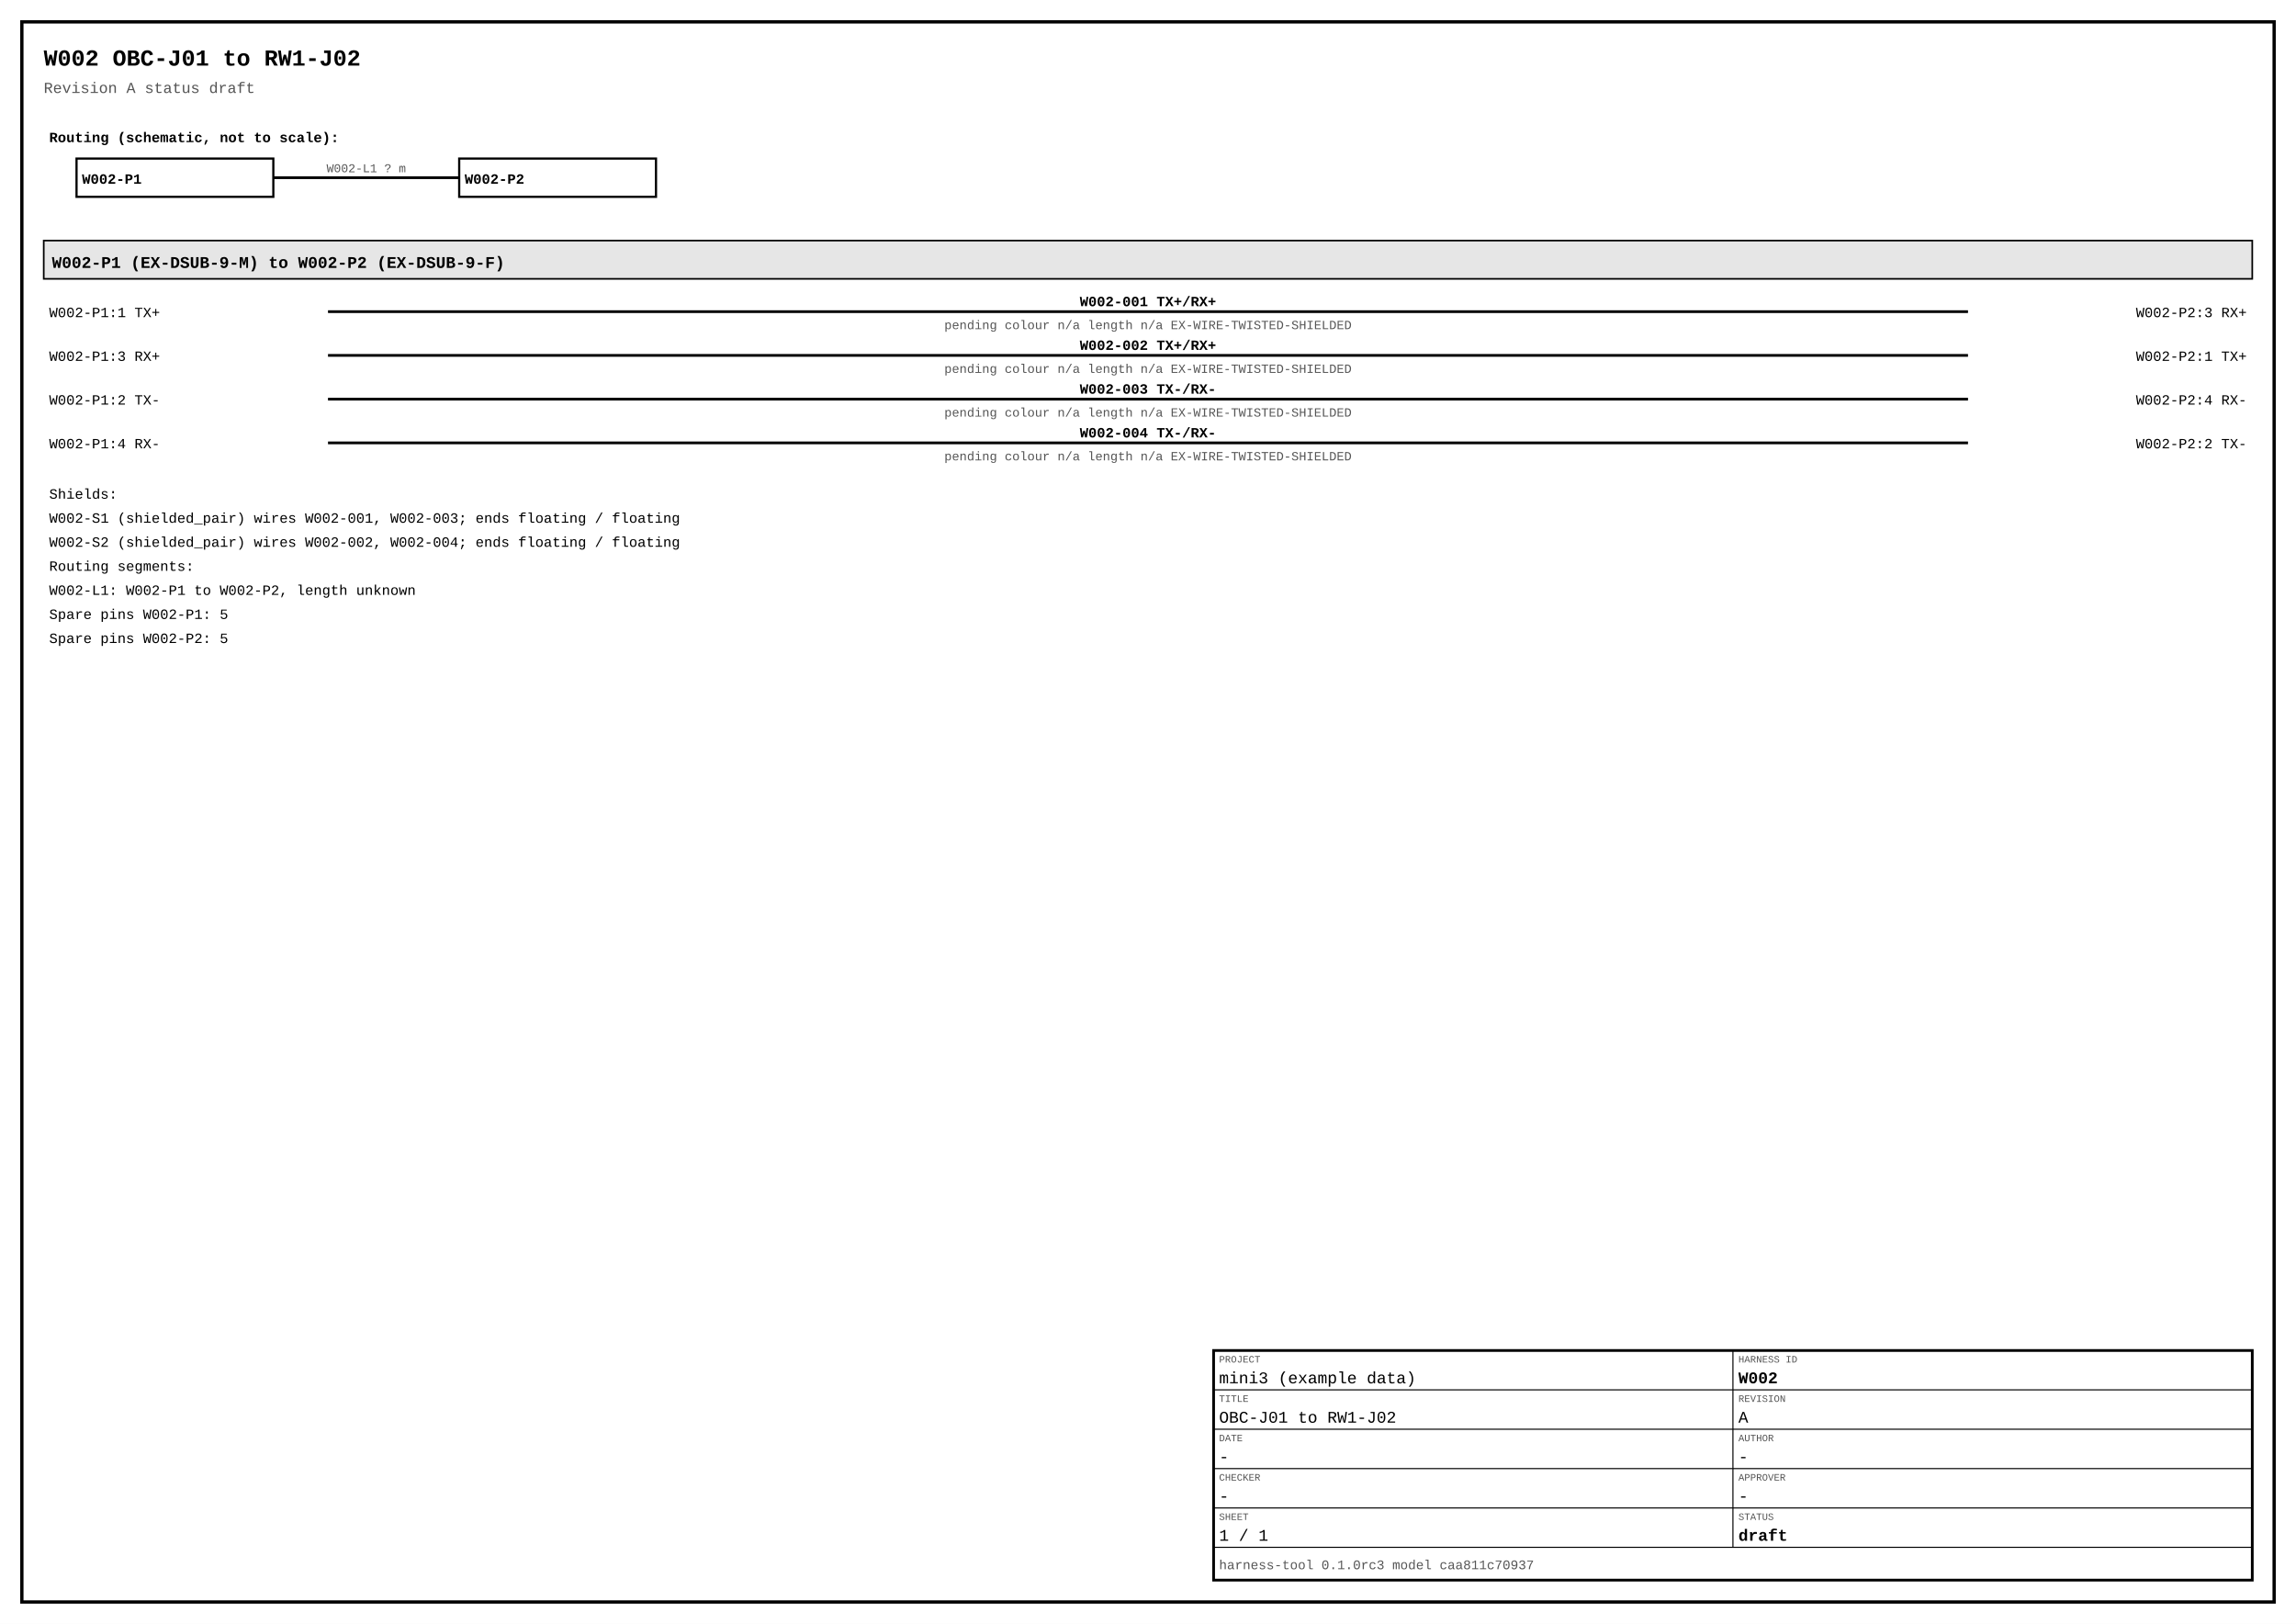
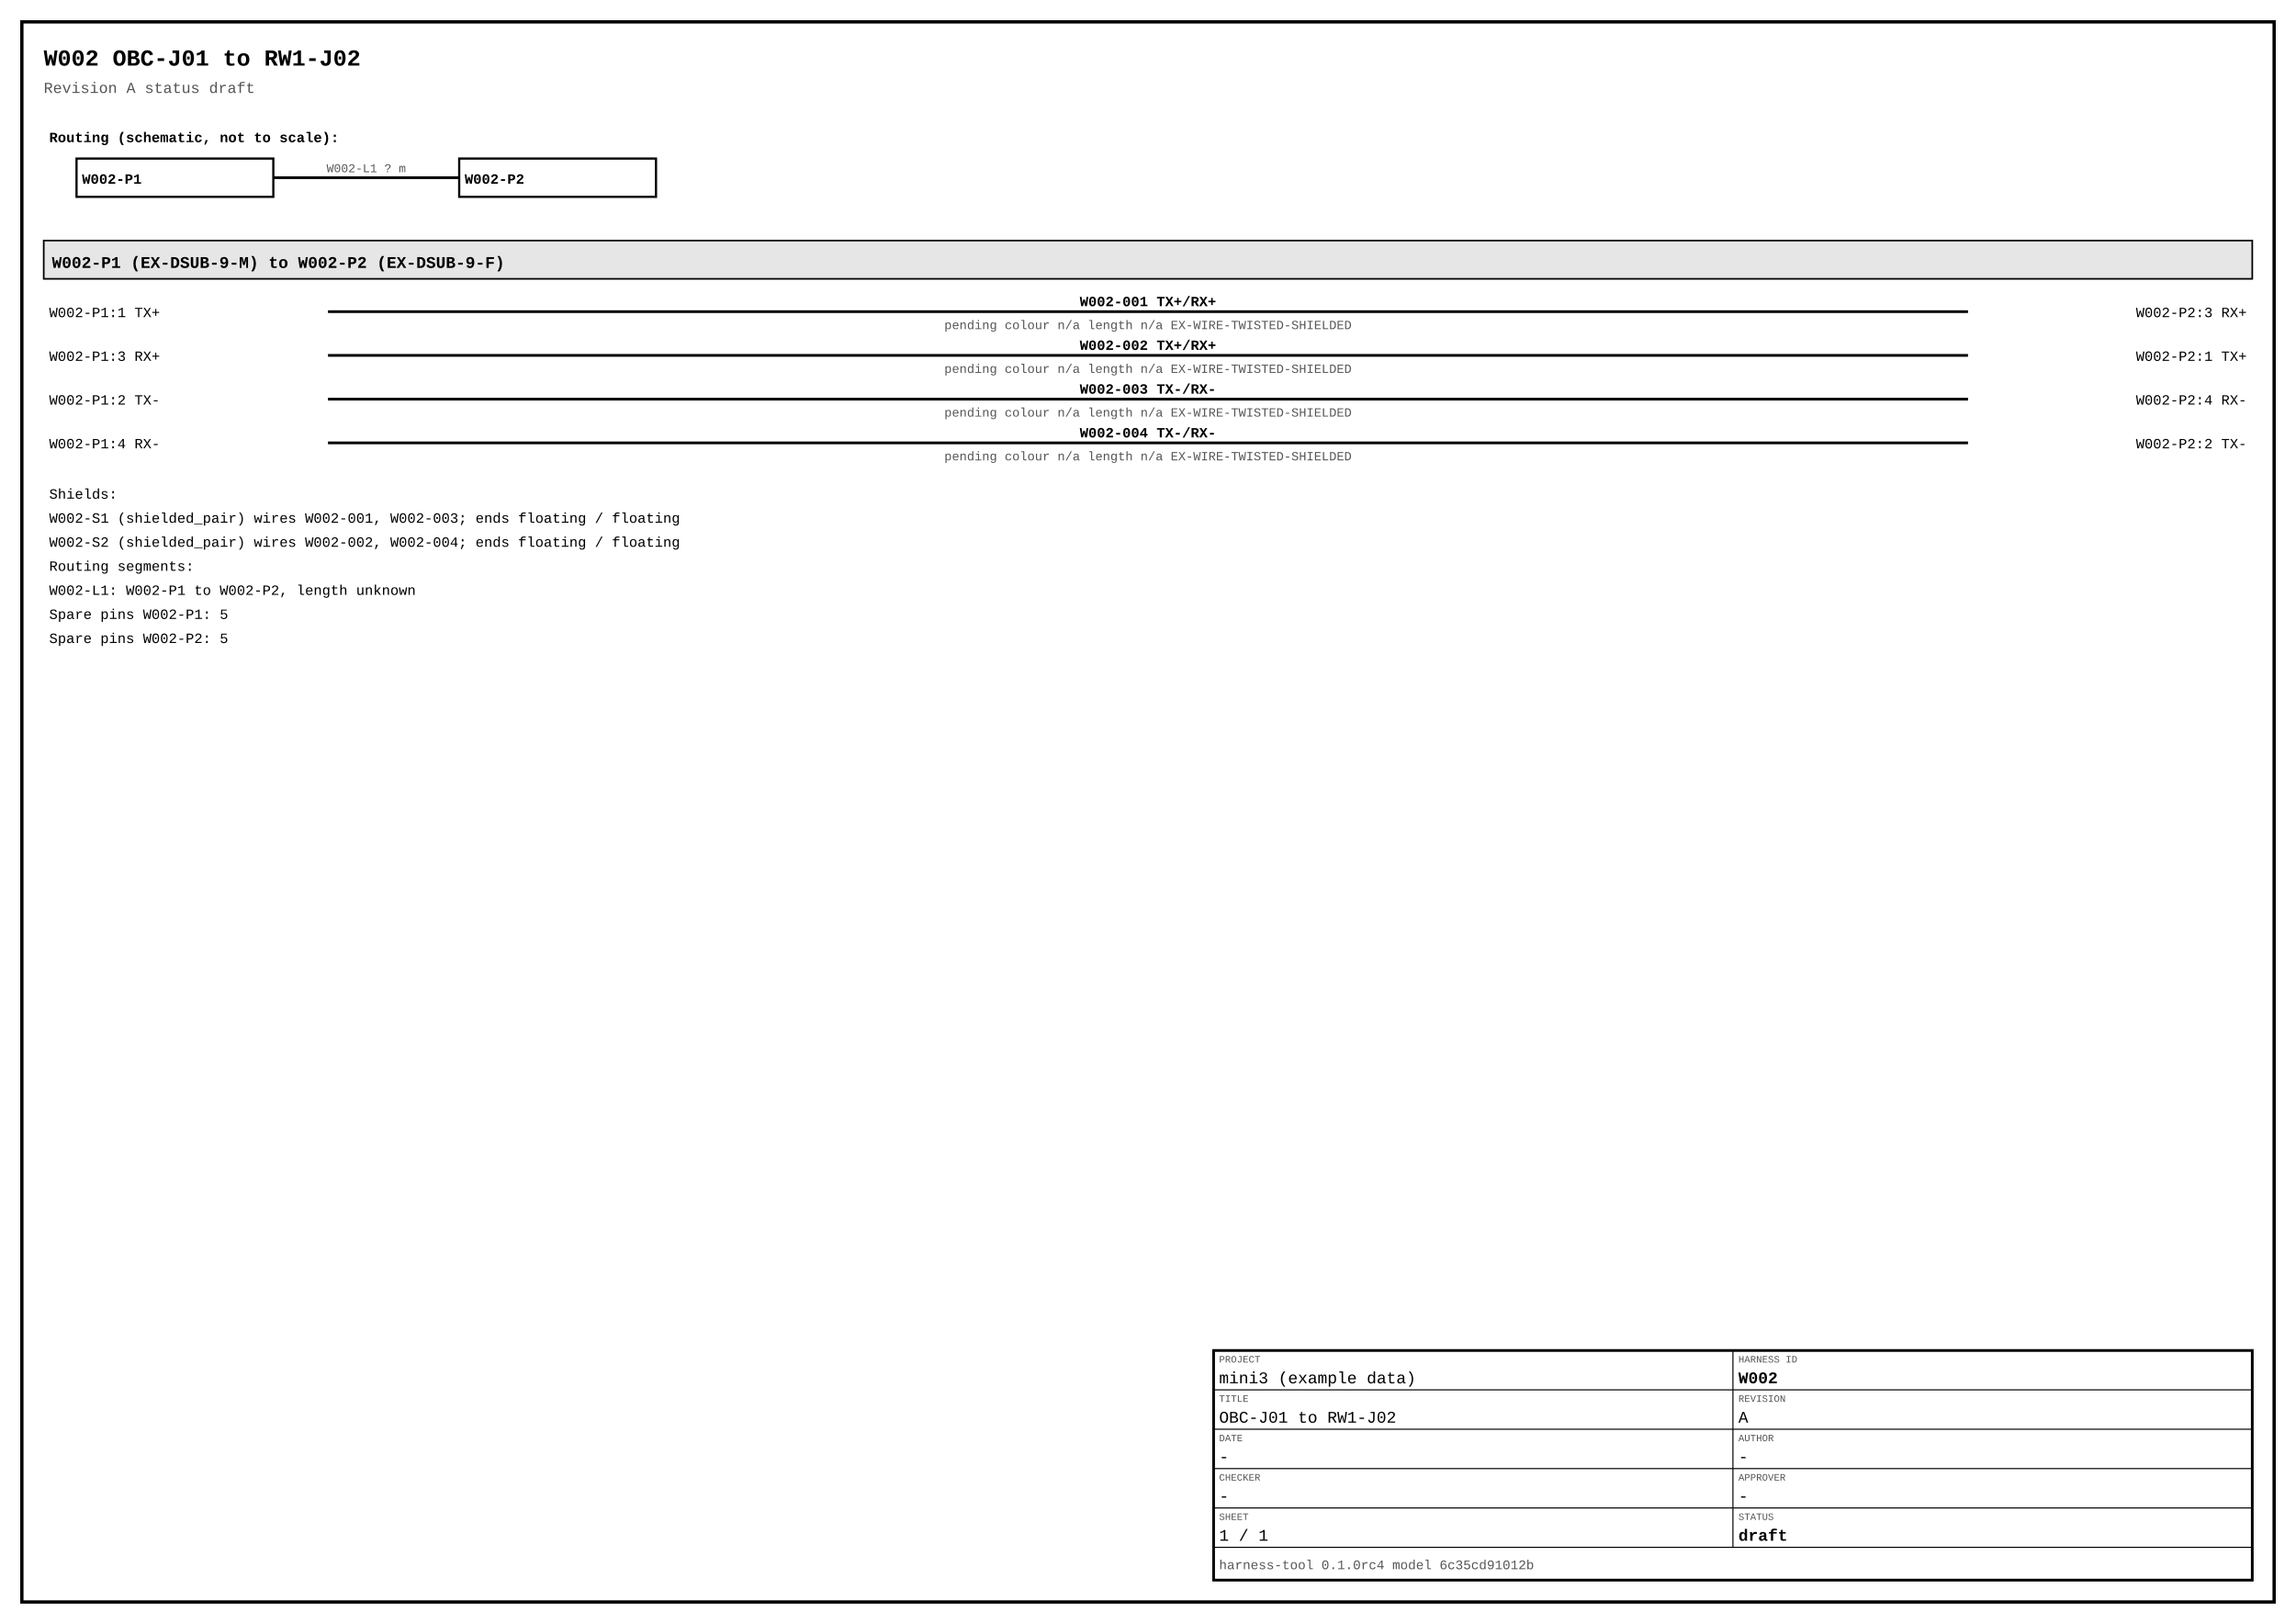
<svg xmlns="http://www.w3.org/2000/svg" width="420mm" height="297mm" viewBox="0 0 420 297" font-family="Courier New, Courier, monospace">
  <rect x="0" y="0" width="420" height="297" fill="#ffffff" />
  <rect x="4" y="4" width="412" height="289" fill="none" stroke="#000000" stroke-width="0.6" />
  <text x="8" y="12" font-size="4.2" font-weight="bold" text-anchor="start" fill="#000000">W002  OBC-J01 to RW1-J02</text>
  <text x="8" y="17" font-size="2.8" text-anchor="start" fill="#555555">Revision A  status draft</text>
  <text x="9" y="26" font-size="2.6" font-weight="bold" text-anchor="start" fill="#000000">Routing (schematic, not to scale):</text>
  <line x1="50" y1="32.5" x2="84" y2="32.5" stroke="#000000" stroke-width="0.5" />
  <text x="67" y="31.5" font-size="2.2" text-anchor="middle" fill="#555555">W002-L1 ? m</text>
  <rect x="14" y="29" width="36" height="7" fill="#ffffff" stroke="#000000" stroke-width="0.4" />
  <text x="15" y="33.6" font-size="2.6" font-weight="bold" text-anchor="start" fill="#000000">W002-P1</text>
  <rect x="84" y="29" width="36" height="7" fill="#ffffff" stroke="#000000" stroke-width="0.4" />
  <text x="85" y="33.6" font-size="2.6" font-weight="bold" text-anchor="start" fill="#000000">W002-P2</text>
  <rect x="8" y="44" width="404" height="7" fill="#e6e6e6" stroke="#000000" stroke-width="0.3" />
  <text x="9.5" y="49" font-size="3" font-weight="bold" text-anchor="start" fill="#000000">W002-P1 (EX-DSUB-9-M)  to  W002-P2 (EX-DSUB-9-F)</text>
  <text x="9" y="58" font-size="2.6" text-anchor="start" fill="#000000">W002-P1:1 TX+</text>
  <text x="411" y="58" font-size="2.6" text-anchor="end" fill="#000000">W002-P2:3 RX+</text>
  <line x1="60" y1="57" x2="360" y2="57" stroke="#000000" stroke-width="0.5" />
  <text x="210" y="56" font-size="2.6" font-weight="bold" text-anchor="middle" fill="#000000">W002-001  TX+/RX+</text>
  <text x="210" y="60.2" font-size="2.3" text-anchor="middle" fill="#555555">pending  colour n/a  length n/a  EX-WIRE-TWISTED-SHIELDED</text>
  <text x="9" y="66" font-size="2.6" text-anchor="start" fill="#000000">W002-P1:3 RX+</text>
  <text x="411" y="66" font-size="2.6" text-anchor="end" fill="#000000">W002-P2:1 TX+</text>
  <line x1="60" y1="65" x2="360" y2="65" stroke="#000000" stroke-width="0.5" />
  <text x="210" y="64" font-size="2.6" font-weight="bold" text-anchor="middle" fill="#000000">W002-002  TX+/RX+</text>
  <text x="210" y="68.2" font-size="2.3" text-anchor="middle" fill="#555555">pending  colour n/a  length n/a  EX-WIRE-TWISTED-SHIELDED</text>
  <text x="9" y="74" font-size="2.6" text-anchor="start" fill="#000000">W002-P1:2 TX-</text>
  <text x="411" y="74" font-size="2.6" text-anchor="end" fill="#000000">W002-P2:4 RX-</text>
  <line x1="60" y1="73" x2="360" y2="73" stroke="#000000" stroke-width="0.5" />
  <text x="210" y="72" font-size="2.6" font-weight="bold" text-anchor="middle" fill="#000000">W002-003  TX-/RX-</text>
  <text x="210" y="76.2" font-size="2.3" text-anchor="middle" fill="#555555">pending  colour n/a  length n/a  EX-WIRE-TWISTED-SHIELDED</text>
  <text x="9" y="82" font-size="2.6" text-anchor="start" fill="#000000">W002-P1:4 RX-</text>
  <text x="411" y="82" font-size="2.6" text-anchor="end" fill="#000000">W002-P2:2 TX-</text>
  <line x1="60" y1="81" x2="360" y2="81" stroke="#000000" stroke-width="0.5" />
  <text x="210" y="80" font-size="2.6" font-weight="bold" text-anchor="middle" fill="#000000">W002-004  TX-/RX-</text>
  <text x="210" y="84.2" font-size="2.3" text-anchor="middle" fill="#555555">pending  colour n/a  length n/a  EX-WIRE-TWISTED-SHIELDED</text>
  <text x="9" y="91.2" font-size="2.6" text-anchor="start" fill="#000000">Shields:</text>
  <text x="9" y="95.6" font-size="2.6" text-anchor="start" fill="#000000">  W002-S1 (shielded_pair) wires W002-001, W002-003; ends floating / floating</text>
  <text x="9" y="100" font-size="2.6" text-anchor="start" fill="#000000">  W002-S2 (shielded_pair) wires W002-002, W002-004; ends floating / floating</text>
  <text x="9" y="104.4" font-size="2.6" text-anchor="start" fill="#000000">Routing segments:</text>
  <text x="9" y="108.8" font-size="2.6" text-anchor="start" fill="#000000">  W002-L1: W002-P1 to W002-P2, length unknown</text>
  <text x="9" y="113.2" font-size="2.6" text-anchor="start" fill="#000000">Spare pins W002-P1: 5</text>
  <text x="9" y="117.6" font-size="2.6" text-anchor="start" fill="#000000">Spare pins W002-P2: 5</text>
  <rect x="222" y="247" width="190" height="42" fill="none" stroke="#000000" stroke-width="0.5" />
  <line x1="222" y1="247" x2="317" y2="247" stroke="#000000" stroke-width="0.2" />
  <text x="223" y="249.2" font-size="1.8" text-anchor="start" fill="#555555">PROJECT</text>
  <text x="223" y="253" font-size="3" text-anchor="start" fill="#000000">mini3 (example data)</text>
  <line x1="317" y1="247" x2="412" y2="247" stroke="#000000" stroke-width="0.2" />
  <text x="318" y="249.2" font-size="1.8" text-anchor="start" fill="#555555">HARNESS ID</text>
  <text x="318" y="253" font-size="3" font-weight="bold" text-anchor="start" fill="#000000">W002</text>
  <line x1="222" y1="254.2" x2="317" y2="254.2" stroke="#000000" stroke-width="0.2" />
  <text x="223" y="256.4" font-size="1.8" text-anchor="start" fill="#555555">TITLE</text>
  <text x="223" y="260.2" font-size="3" text-anchor="start" fill="#000000">OBC-J01 to RW1-J02</text>
  <line x1="317" y1="254.2" x2="412" y2="254.2" stroke="#000000" stroke-width="0.2" />
  <text x="318" y="256.4" font-size="1.8" text-anchor="start" fill="#555555">REVISION</text>
  <text x="318" y="260.2" font-size="3" text-anchor="start" fill="#000000">A</text>
  <line x1="222" y1="261.4" x2="317" y2="261.4" stroke="#000000" stroke-width="0.2" />
  <text x="223" y="263.6" font-size="1.8" text-anchor="start" fill="#555555">DATE</text>
  <text x="223" y="267.4" font-size="3" text-anchor="start" fill="#000000">-</text>
  <line x1="317" y1="261.4" x2="412" y2="261.4" stroke="#000000" stroke-width="0.2" />
  <text x="318" y="263.6" font-size="1.8" text-anchor="start" fill="#555555">AUTHOR</text>
  <text x="318" y="267.4" font-size="3" text-anchor="start" fill="#000000">-</text>
  <line x1="222" y1="268.6" x2="317" y2="268.6" stroke="#000000" stroke-width="0.2" />
  <text x="223" y="270.8" font-size="1.8" text-anchor="start" fill="#555555">CHECKER</text>
  <text x="223" y="274.6" font-size="3" text-anchor="start" fill="#000000">-</text>
  <line x1="317" y1="268.6" x2="412" y2="268.6" stroke="#000000" stroke-width="0.2" />
  <text x="318" y="270.8" font-size="1.8" text-anchor="start" fill="#555555">APPROVER</text>
  <text x="318" y="274.6" font-size="3" text-anchor="start" fill="#000000">-</text>
  <line x1="222" y1="275.8" x2="317" y2="275.8" stroke="#000000" stroke-width="0.2" />
  <text x="223" y="278" font-size="1.8" text-anchor="start" fill="#555555">SHEET</text>
  <text x="223" y="281.8" font-size="3" text-anchor="start" fill="#000000">1 / 1</text>
  <line x1="317" y1="275.8" x2="412" y2="275.8" stroke="#000000" stroke-width="0.2" />
  <text x="318" y="278" font-size="1.8" text-anchor="start" fill="#555555">STATUS</text>
  <text x="318" y="281.8" font-size="3" font-weight="bold" text-anchor="start" fill="#000000">draft</text>
  <line x1="317" y1="247" x2="317" y2="283" stroke="#000000" stroke-width="0.2" />
  <line x1="222" y1="283" x2="412" y2="283" stroke="#000000" stroke-width="0.2" />
-   <text x="223" y="287" font-size="2.4" text-anchor="start" fill="#555555">harness-tool 0.1.0rc3 model caa811c70937</text>
+   <text x="223" y="287" font-size="2.4" text-anchor="start" fill="#555555">harness-tool 0.1.0rc4 model 6c35cd91012b</text>
</svg>
